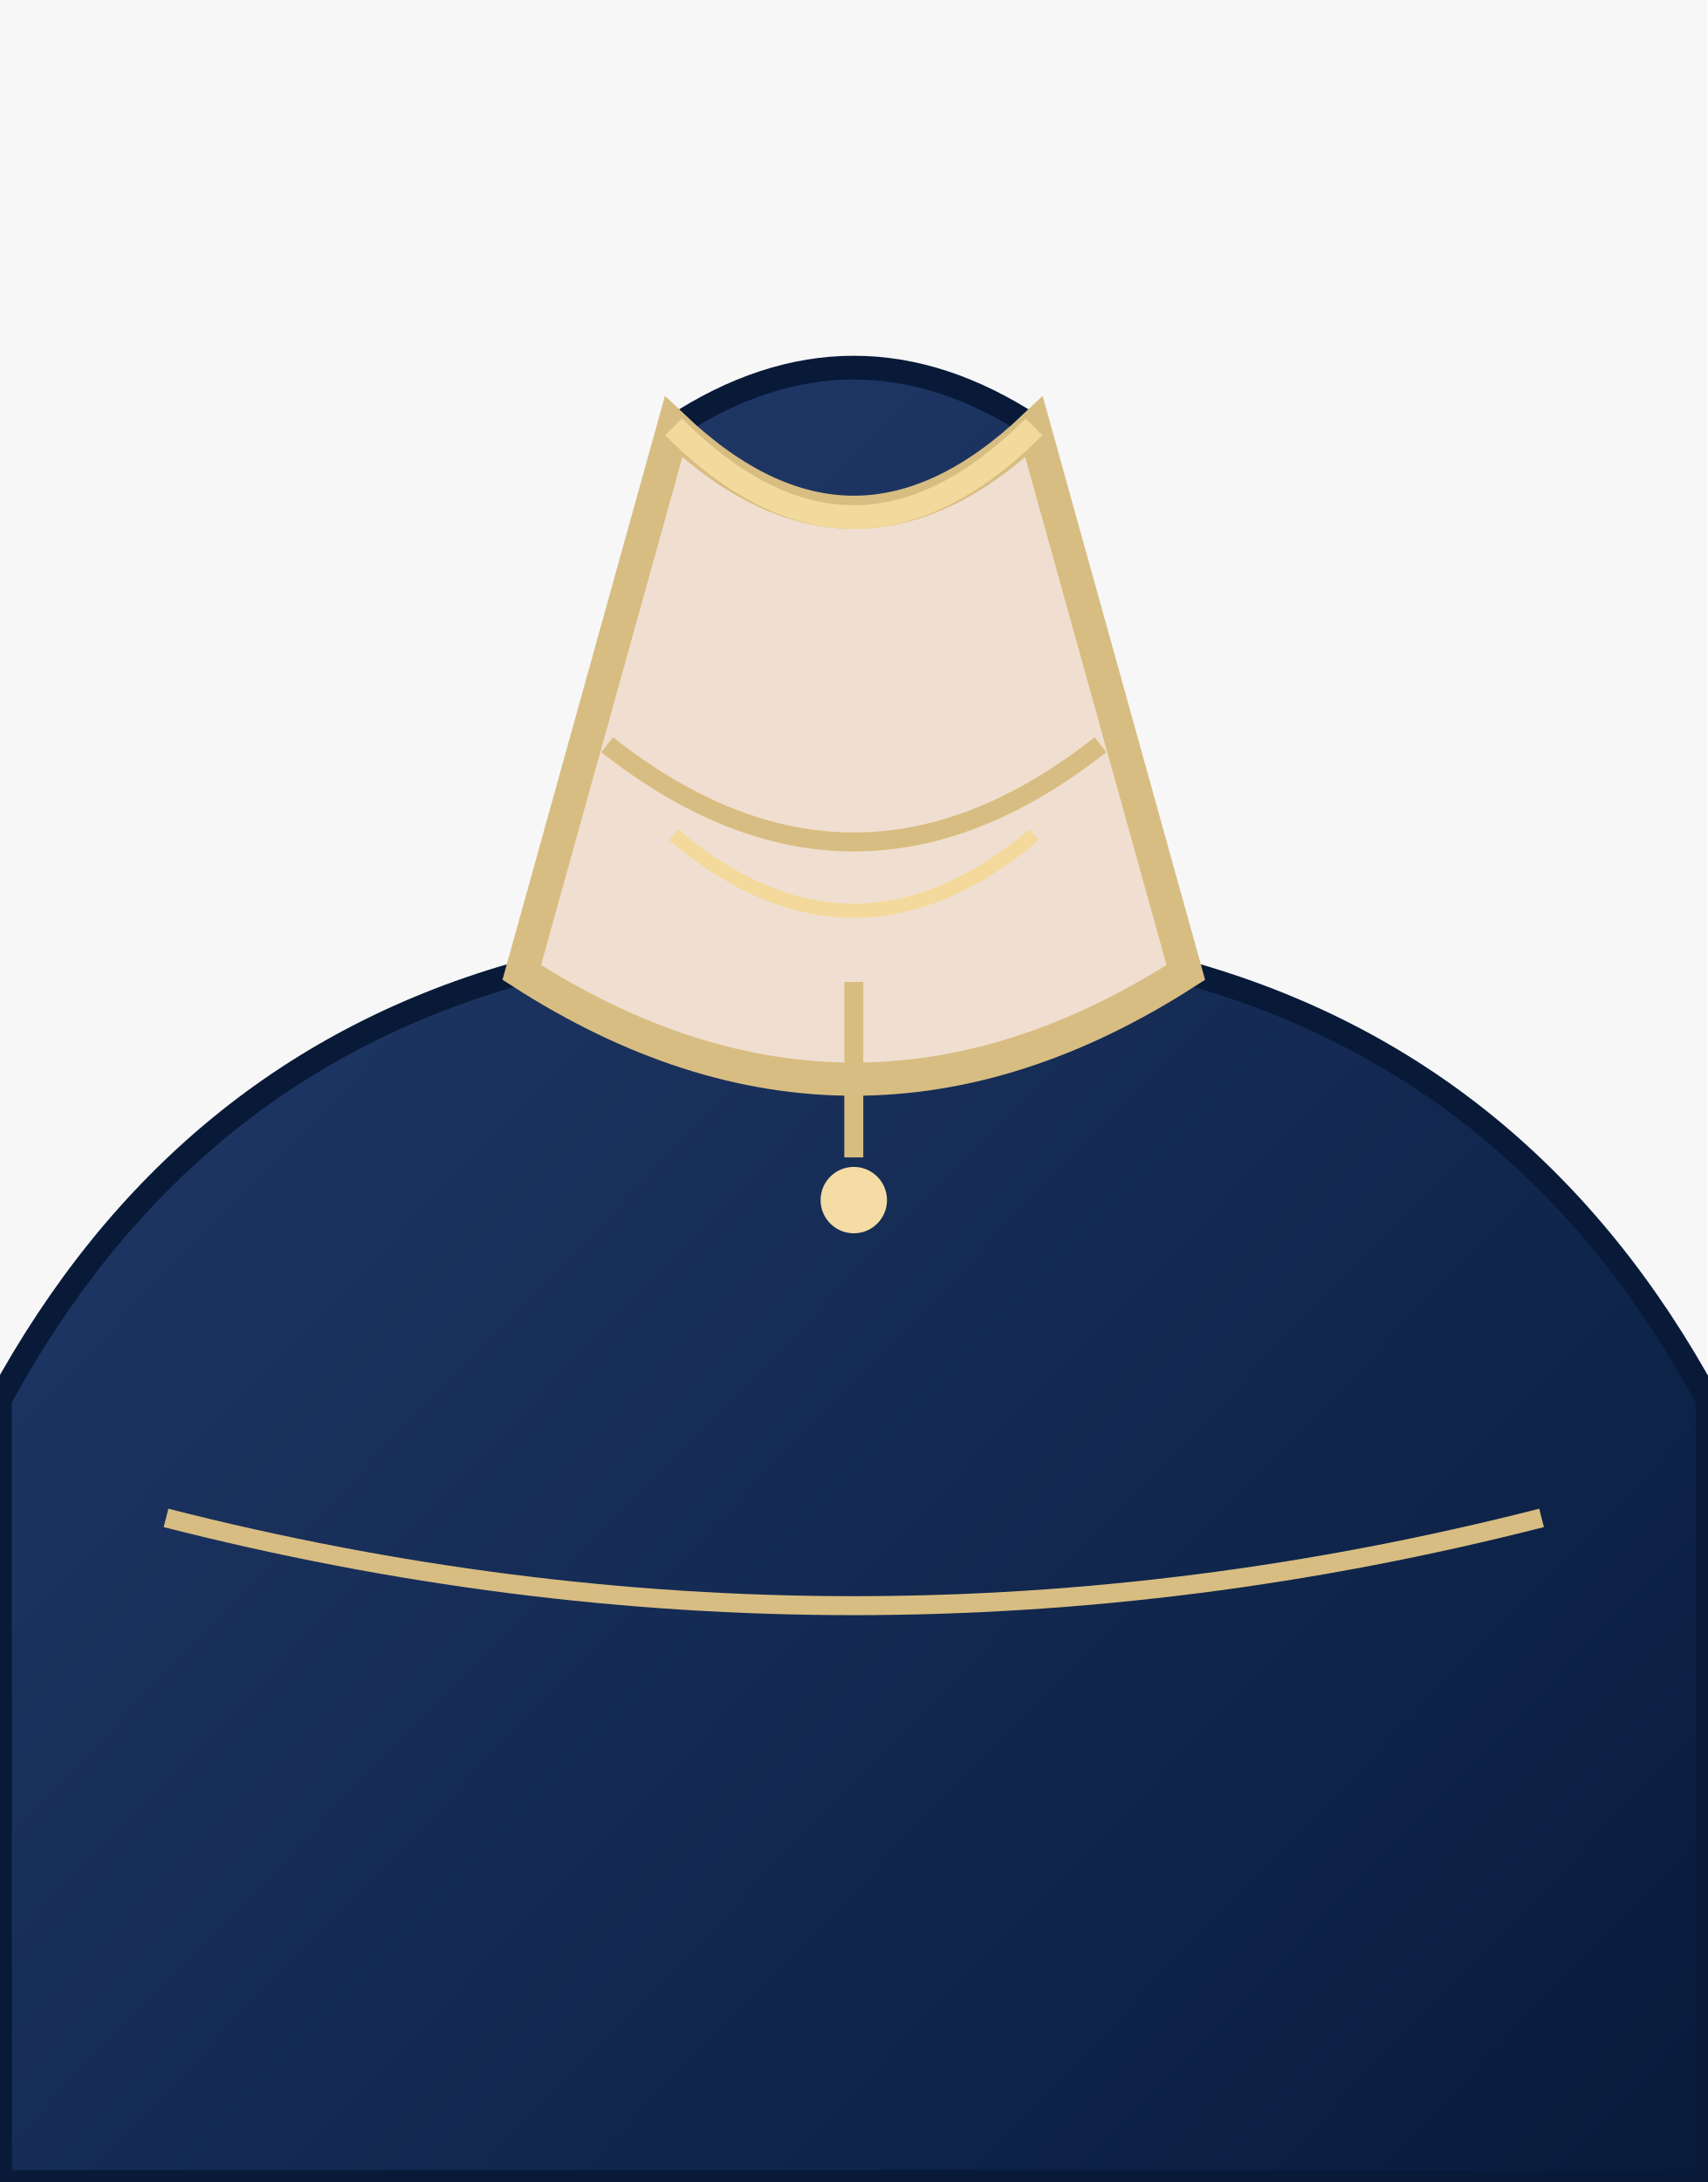
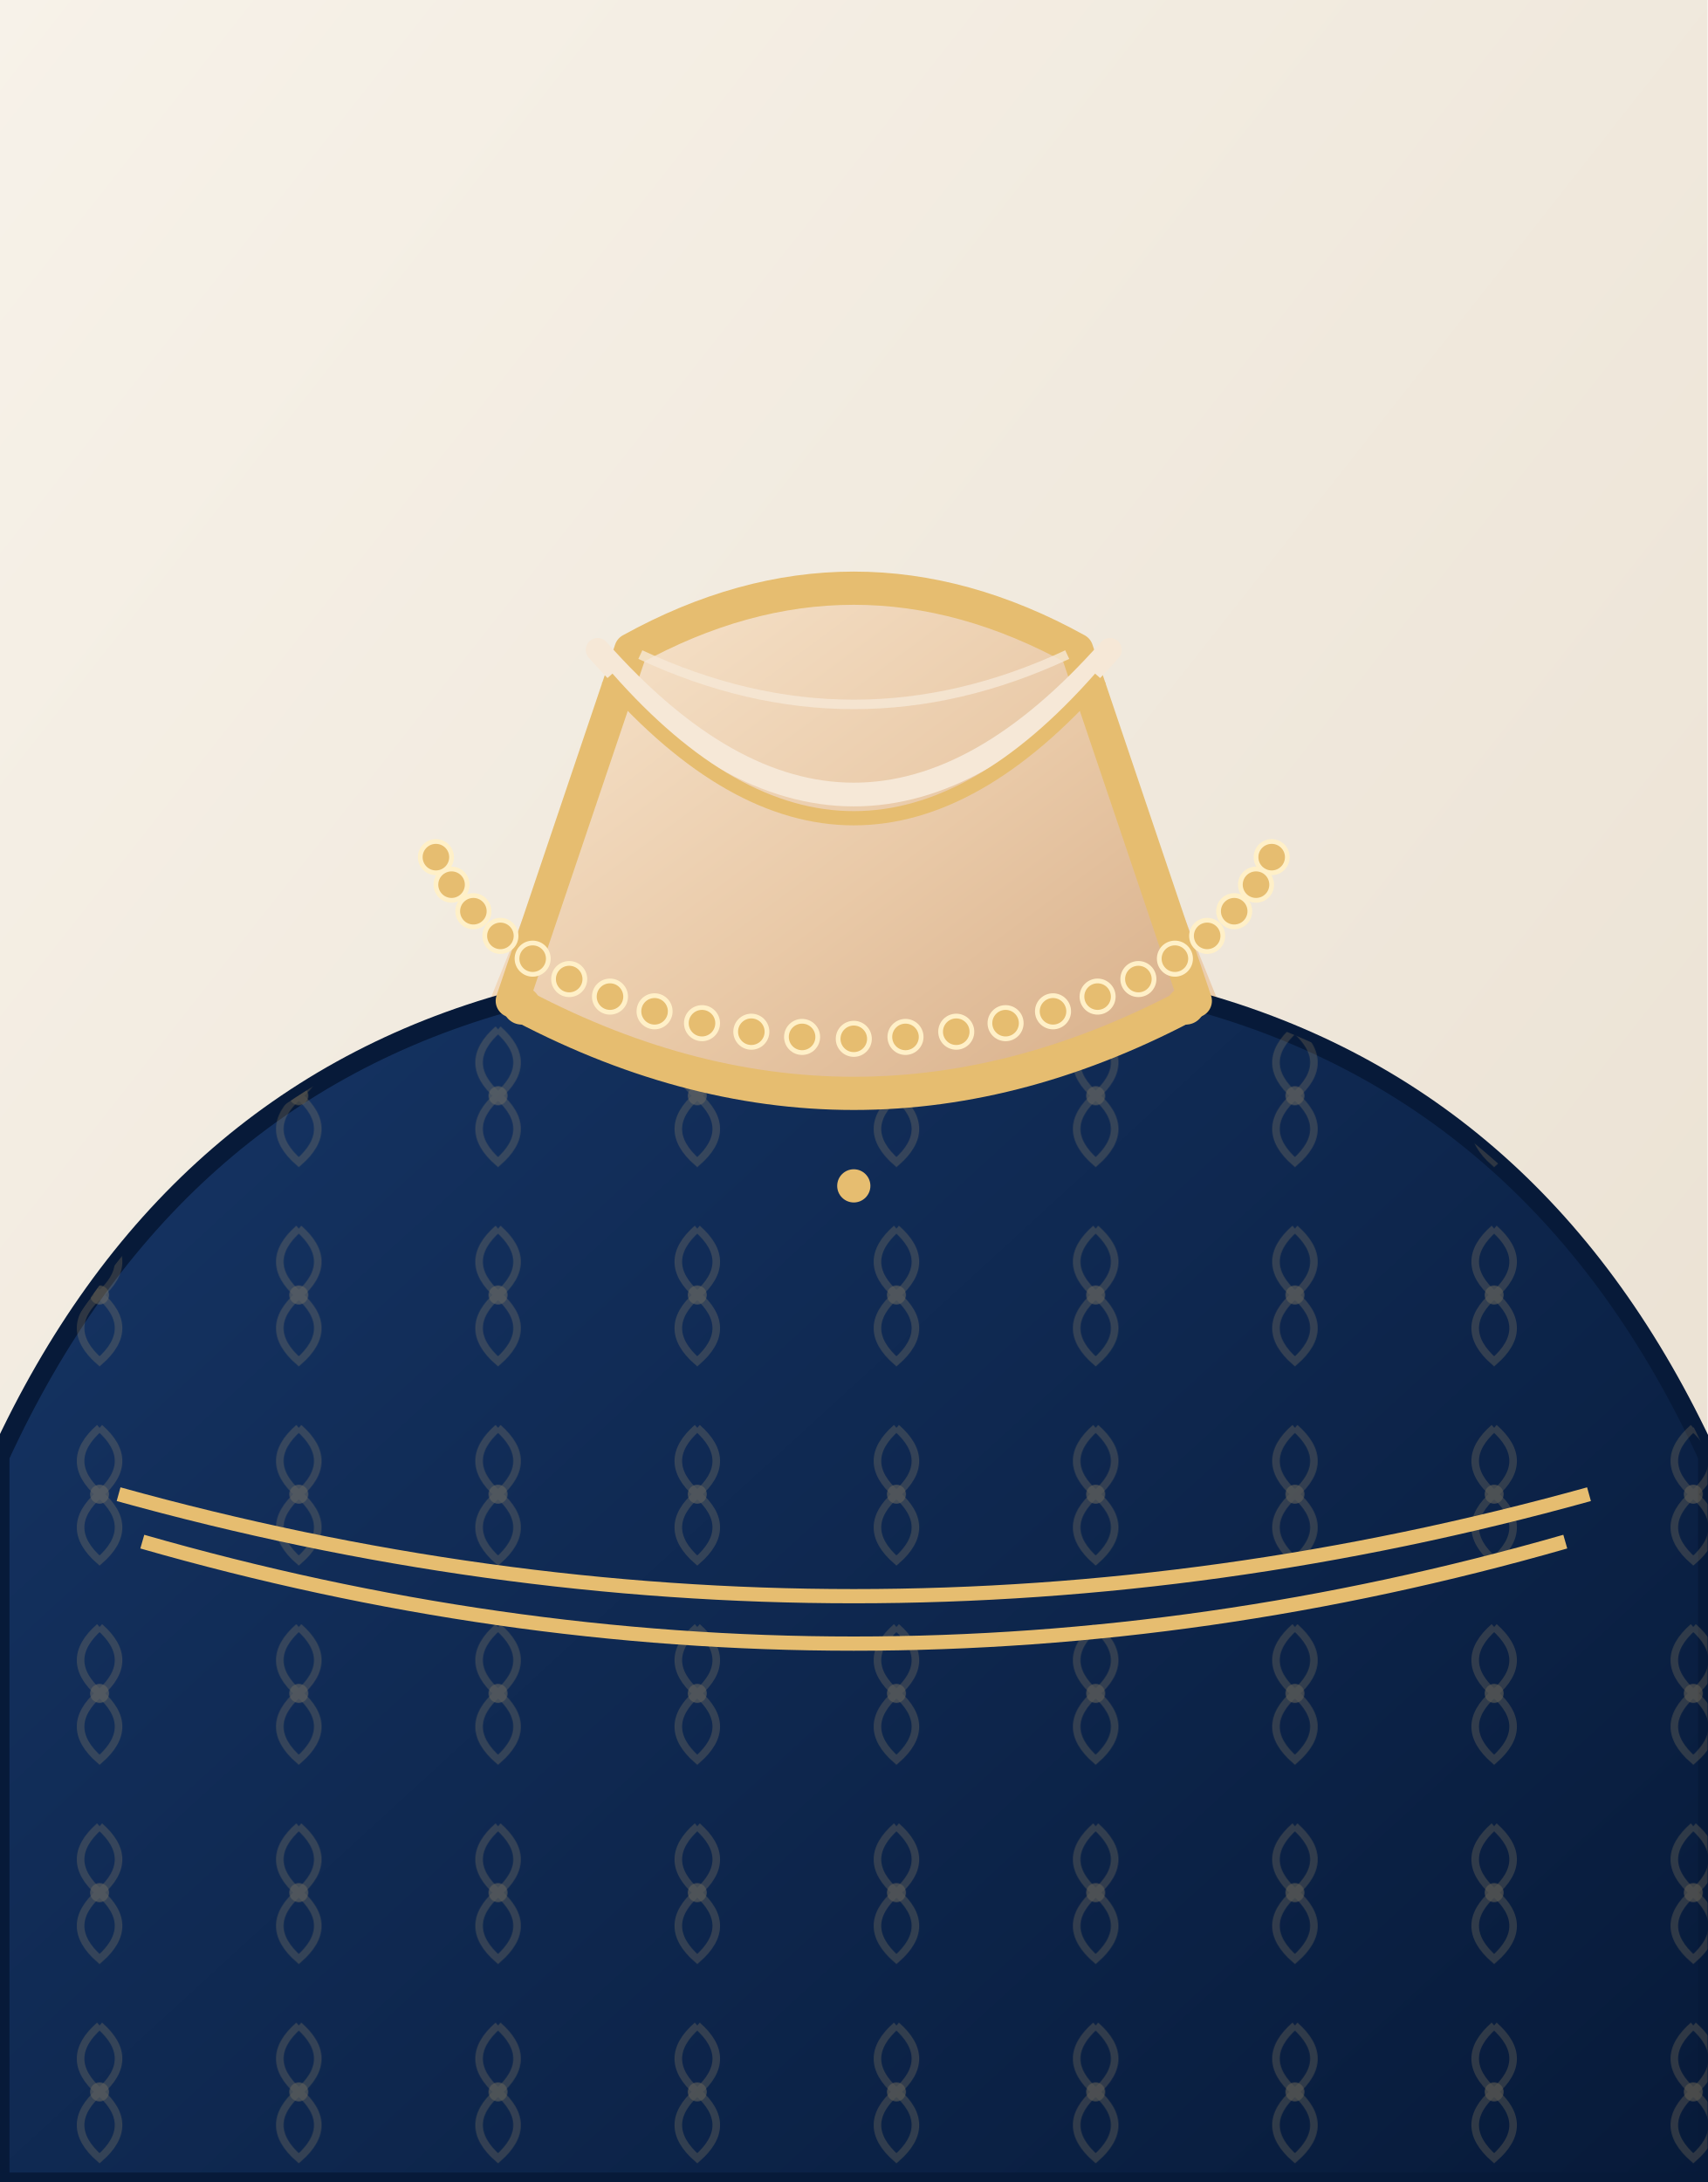
- <svg xmlns="http://www.w3.org/2000/svg" viewBox="0 0 360 460">
+ <svg xmlns="http://www.w3.org/2000/svg" viewBox="0 0 360 460" role="img" aria-label="Round back neck blouse design 3">
  <defs>
-     <linearGradient id="f" x2="1" y2="1">
-       <stop stop-color="#253e70" />
-       <stop offset="1" stop-color="#071b3c" />
+     <linearGradient id="d3f" x1="0" y1="0" x2="1" y2="1">
+       <stop stop-color="#18396c" />
+       <stop offset="1" stop-color="#071a39" />
    </linearGradient>
+     <linearGradient id="d3skin" x1="0" y1="0" x2="1" y2="1">
+       <stop stop-color="#f8e6cf" />
+       <stop offset=".55" stop-color="#e9c9a7" />
+       <stop offset="1" stop-color="#d6ad88" />
+     </linearGradient>
+     <linearGradient id="d3bg" x1="0" y1="0" x2="1" y2="1">
+       <stop stop-color="#f7f2e9" />
+       <stop offset="1" stop-color="#e9dfd0" />
+     </linearGradient>
+     <pattern id="d3pat" width="42" height="42" patternUnits="userSpaceOnUse">
+       <path d="M21 7 q-8 7 0 14 q8 -7 0 -14 M21 21 q-8 7 0 14 q8 -7 0 -14" fill="none" stroke="#e6bd70" stroke-width="1.6" opacity=".5" />
+       <circle cx="21" cy="21" r="2" fill="#e6bd70" opacity=".7" />
+     </pattern>
  </defs>
-   <rect width="360" height="460" fill="#f7f7f8" />
-   <path d="M0 460V295Q38 225 110 205L142 90Q180 65 218 90L250 205Q322 225 360 295V460Z" fill="url(#f)" stroke="#081a38" stroke-width="5" />
-   <path d="M142 90Q180 126 218 90L250 205Q180 250 110 205Z" fill="#f0dfd0" stroke="#d8bd82" stroke-width="7" />
-   <path d="M142 90Q180 128 218 90" fill="none" stroke="#f2d99c" stroke-width="5" />
-   <path d="M128 157Q180 198 232 157" fill="none" stroke="#d8bd82" stroke-width="4" />
-   <path d="M142 176Q180 208 218 176" fill="none" stroke="#f3d99b" stroke-width="3" />
-   <path d="M180 207V244" stroke="#d8bd82" stroke-width="4" />
-   <circle cx="180" cy="253" r="7" fill="#f4dca4" />
-   <path d="M35 320Q180 357 325 320" fill="none" stroke="#d8bd82" stroke-width="4" />
+   <rect width="360" height="460" fill="url(#d3bg)" />
+   <ellipse cx="180" cy="432" rx="130" ry="14" fill="#5b4636" opacity=".15" />
+   <path d="M0 460V334 Q23 248 98 224 L131 142 Q180 112 229 142 L262 224 Q337 248 360 334V460Z" fill="url(#d3skin)" />
+   <path d="M0 460V307 Q35 231 108 211 L133 137 Q180 111 227 137 L252 211 Q325 231 360 307V460Z" fill="url(#d3f)" stroke="#071a39" stroke-width="4" />
+   <path d="M0 460V307 Q35 231 108 211 L133 137 Q180 111 227 137 L252 211 Q325 231 360 307V460Z" fill="url(#d3pat)" opacity=".35" />
+   <path d="M133 137 Q180 111 227 137 L252 211 Q180 250 108 211Z" fill="url(#d3skin)" stroke="#e6bd70" stroke-width="7" stroke-linejoin="round" />
+   <path d="M126 137 Q180 198 234 137" fill="none" stroke="#f6e8d7" stroke-width="5" stroke-linecap="round" />
+   <path d="M128 143 Q180 202 232 143 M108 211 Q180 250 252 211" fill="none" stroke="#e6bd70" stroke-width="3" />
+   <path d="M25 315 Q180 358 335 315 M30 325 Q180 368 330 325" fill="none" stroke="#e6bd70" stroke-width="3" />
+   <path d="M135 138 Q180 159 225 138" fill="none" stroke="#f6e8d7" stroke-width="2" opacity=".8" />
+   <circle cx="268.1" cy="180.7" r="3.3" fill="#e6bd70" stroke="#fff0c8" stroke-width="1" />
+   <circle cx="264.8" cy="186.5" r="3.3" fill="#e6bd70" stroke="#fff0c8" stroke-width="1" />
+   <circle cx="260.2" cy="192.1" r="3.3" fill="#e6bd70" stroke="#fff0c8" stroke-width="1" />
+   <circle cx="254.5" cy="197.3" r="3.3" fill="#e6bd70" stroke="#fff0c8" stroke-width="1" />
+   <circle cx="247.7" cy="202.1" r="3.3" fill="#e6bd70" stroke="#fff0c8" stroke-width="1" />
+   <circle cx="240.0" cy="206.4" r="3.3" fill="#e6bd70" stroke="#fff0c8" stroke-width="1" />
+   <circle cx="231.4" cy="210.1" r="3.3" fill="#e6bd70" stroke="#fff0c8" stroke-width="1" />
+   <circle cx="222.0" cy="213.2" r="3.3" fill="#e6bd70" stroke="#fff0c8" stroke-width="1" />
+   <circle cx="212.0" cy="215.7" r="3.3" fill="#e6bd70" stroke="#fff0c8" stroke-width="1" />
+   <circle cx="201.6" cy="217.5" r="3.3" fill="#e6bd70" stroke="#fff0c8" stroke-width="1" />
+   <circle cx="190.9" cy="218.6" r="3.3" fill="#e6bd70" stroke="#fff0c8" stroke-width="1" />
+   <circle cx="180.0" cy="219.0" r="3.3" fill="#e6bd70" stroke="#fff0c8" stroke-width="1" />
+   <circle cx="169.1" cy="218.6" r="3.3" fill="#e6bd70" stroke="#fff0c8" stroke-width="1" />
+   <circle cx="158.4" cy="217.5" r="3.3" fill="#e6bd70" stroke="#fff0c8" stroke-width="1" />
+   <circle cx="148.0" cy="215.7" r="3.3" fill="#e6bd70" stroke="#fff0c8" stroke-width="1" />
+   <circle cx="138.0" cy="213.2" r="3.3" fill="#e6bd70" stroke="#fff0c8" stroke-width="1" />
+   <circle cx="128.6" cy="210.1" r="3.3" fill="#e6bd70" stroke="#fff0c8" stroke-width="1" />
+   <circle cx="120.0" cy="206.4" r="3.3" fill="#e6bd70" stroke="#fff0c8" stroke-width="1" />
+   <circle cx="112.3" cy="202.1" r="3.3" fill="#e6bd70" stroke="#fff0c8" stroke-width="1" />
+   <circle cx="105.5" cy="197.3" r="3.3" fill="#e6bd70" stroke="#fff0c8" stroke-width="1" />
+   <circle cx="99.8" cy="192.1" r="3.3" fill="#e6bd70" stroke="#fff0c8" stroke-width="1" />
+   <circle cx="95.2" cy="186.5" r="3.3" fill="#e6bd70" stroke="#fff0c8" stroke-width="1" />
+   <circle cx="91.9" cy="180.7" r="3.3" fill="#e6bd70" stroke="#fff0c8" stroke-width="1" />
+   <g fill="#e6bd70">
+     <circle cx="110" cy="212" r="4" />
+     <circle cx="250" cy="212" r="4" />
+     <circle cx="180" cy="250" r="3.5" />
+   </g>
</svg>
